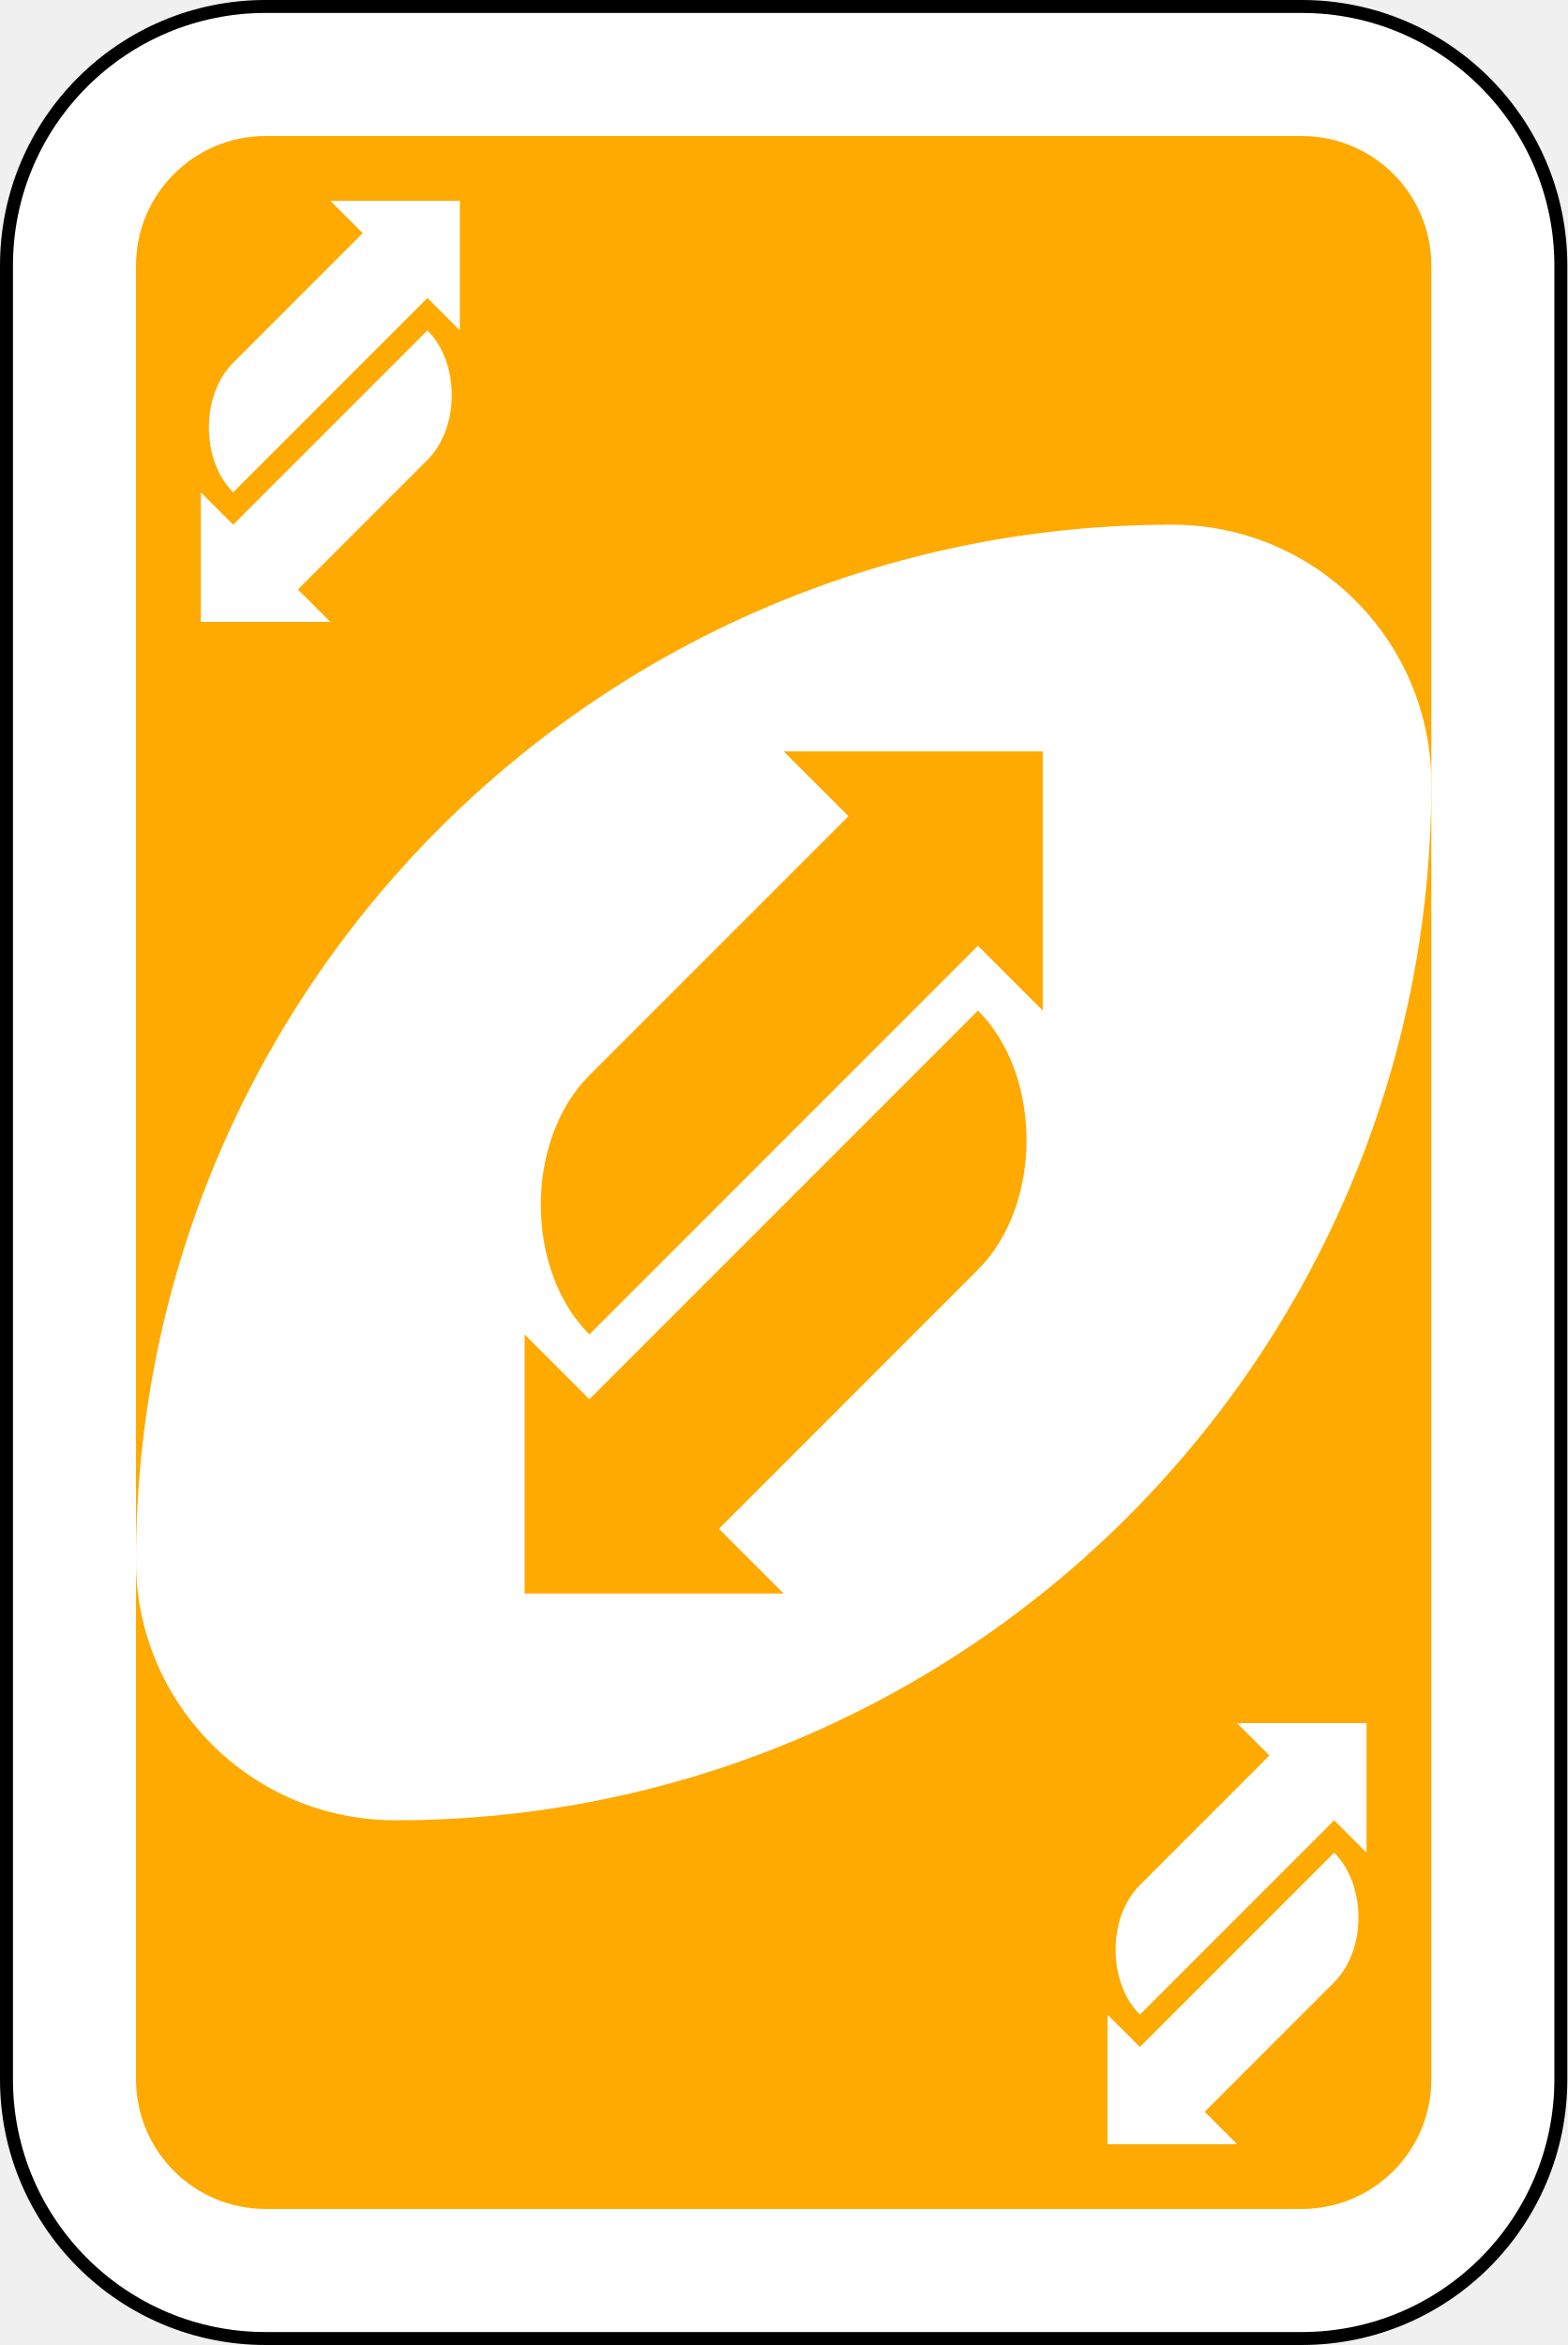
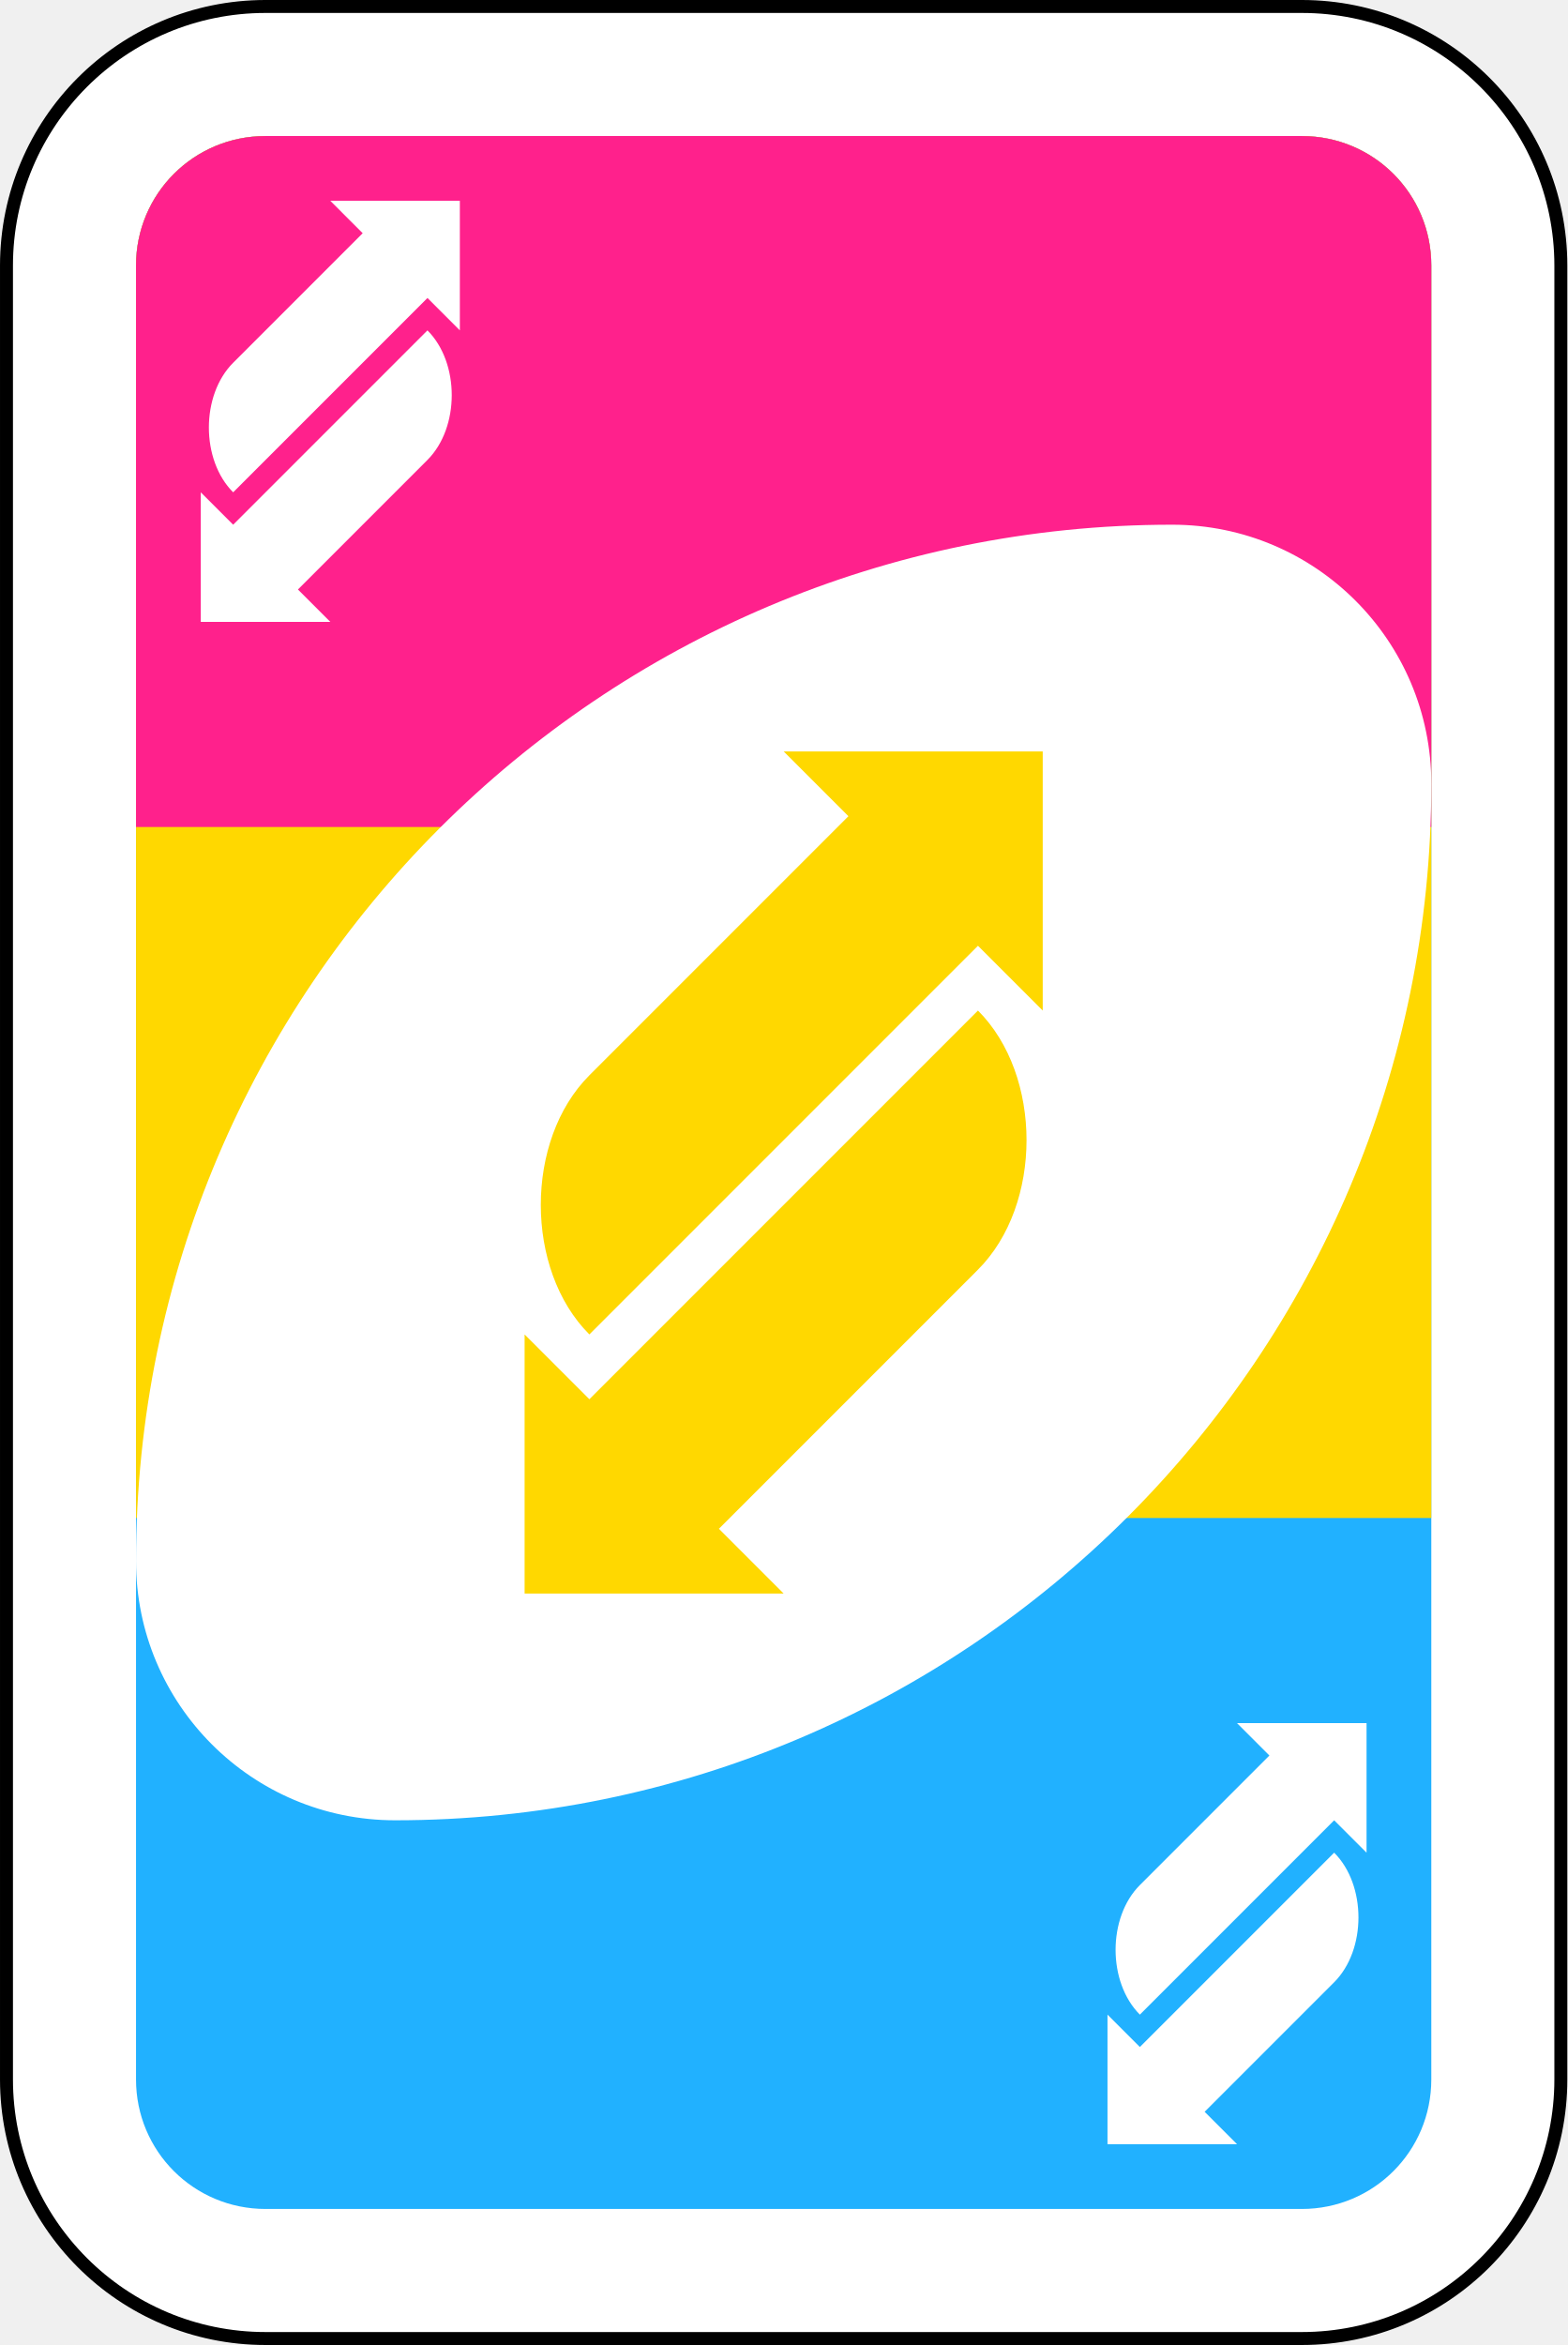
<svg xmlns="http://www.w3.org/2000/svg" width="68.298mm" height="102.164mm" viewBox="0 0 242 362" id="svg6717" version="1.1">
  <defs id="defs6719" />
  <g id="layer1" transform="translate(-236.1428,-337.0765)">
-     <g id="g6643-8" transform="matrix(4,0,0,4,-2402.857,-991.3724)">
-       <rect style="fill:#ffffff;fill-opacity:1;fill-rule:evenodd;stroke:#000000;stroke-width:0.5;stroke-miterlimit:4;stroke-dasharray:none" id="rect2987-8-5-81-25-8" y="332.362" x="660" ry="10" rx="10" height="90" width="60" />
-       <rect style="fill:#ffaa00;fill-opacity:1;fill-rule:evenodd;stroke:none" id="rect3757-26-33-5-8-5" y="337.362" x="665" ry="5" rx="5" height="80" width="50" />
-       <path style="fill:#ffffff;fill-opacity:1;fill-rule:evenodd;stroke:none" id="path3773-0-4-8-4-60-3-86-6-7" d="m 705,352.362 c -22.091,0 -40,17.909 -40,40 0,5.523 4.477,10 10,10 22.091,0 40,-17.909 40,-40 0,-5.523 -4.477,-10 -10,-10 z" />
-       <path style="fill:#ffaa00;fill-opacity:1;stroke:none" id="path5973-41-7" d="m 690,361.112 2.5,2.5 -10,10 c -2.5,2.5 -2.5,7.5 0,10 l 5,-5 10,-10 2.5,2.5 0,-10 z" />
-       <path style="fill:#ffaa00;fill-opacity:1;stroke:none" id="path5973-4-6-0" d="m 690,393.612 -2.5,-2.5 10,-10 c 2.5,-2.5 2.5,-7.5 0,-10 l -5,5 -10,10 -2.5,-2.5 0,10 z" />
-       <path style="fill:#ffffff;stroke:none" id="path5973-6-5-8" d="m 672.5,339.862 1.25,1.25 -5,5 c -1.25,1.25 -1.25,3.75 0,5 l 2.5,-2.5 5,-5 1.25,1.25 0,-5 z" />
-       <path style="fill:#ffffff;stroke:none" id="path5973-4-3-5-9" d="m 672.5,356.112 -1.25,-1.25 5,-5 c 1.25,-1.25 1.25,-3.75 0,-5 l -2.5,2.5 -5,5 -1.25,-1.25 0,5 z" />
-       <path style="fill:#ffffff;stroke:none" id="path5973-6-5-2-3" d="m 707.5,398.612 1.25,1.25 -5,5 c -1.25,1.25 -1.25,3.75 0,5 l 2.5,-2.5 5,-5 1.25,1.25 0,-5 z" />
-       <path style="fill:#ffffff;stroke:none" id="path5973-4-3-5-8-0" d="m 707.5,414.862 -1.25,-1.25 5,-5 c 1.25,-1.25 1.25,-3.75 0,-5 l -2.5,2.5 -5,5 -1.25,-1.25 0,5 z" />
+     <g id="layer1-3" transform="translate(6.3510742e-5,7.4501953e-5)">
+       <rect style="fill:#ffffff;fill-opacity:1;fill-rule:evenodd;stroke:#000000;stroke-width:2;stroke-miterlimit:4;stroke-dasharray:none" id="rect2987-8-5-81-7-4-9-0" y="338.076" x="237.143" ry="40" rx="40" height="360" width="240" />
+       <g id="g915" transform="matrix(0.2499996,0,0,0.666666,257.1428,358.0764)">
+         <path id="path898" style="fill:#21b1ff;fill-opacity:1;stroke-width:0.435" d="m 43.732,22.4 c -11.819,0 -21.332,9.513 -21.332,21.332 V 342.4 c 0,11.819 9.513,21.332 21.332,21.332 H 214.4 c 11.819,0 21.332,-9.513 21.332,-21.332 V 43.732 c 0,-11.819 -9.513,-21.332 -21.332,-21.332 z" transform="matrix(3.750006,0,0,1.406251,-83.99993,-31.49993)" />
+         <path id="path900" style="fill:#ffd800;fill-opacity:1;stroke-width:0.435" d="m 43.732,22.4 c -11.819,0 -21.332,9.513 -21.332,21.332 V 249.955 H 235.732 V 43.732 c 0,-11.819 -9.513,-21.332 -21.332,-21.332 z" transform="matrix(3.750006,0,0,1.406251,-83.99993,-31.49993)" />
+         <path id="path902" style="fill:#ff218c;fill-opacity:1;stroke-width:0.435" d="m 43.732,22.4 c -11.819,0 -21.332,9.513 -21.332,21.332 V 136.178 H 235.732 V 43.732 c 0,-11.819 -9.513,-21.332 -21.332,-21.332 z" transform="matrix(3.750006,0,0,1.406251,-83.99993,-31.49993)" />
+       </g>
+       <path style="fill:#ffffff;fill-opacity:1;fill-rule:evenodd;stroke:none;stroke-width:4" id="path3773-0-4-8-4-60-3-86-29-8-8-8" d="m 417.143,418.076 c -88.366,0 -160,71.634 -160,160 0,22.091 17.909,40 40,40 88.366,0 160,-71.634 160,-160 0,-22.091 -17.909,-40 -40,-40 z" />
    </g>
+     <path style="fill:#ffd800;fill-opacity:1;stroke:none;stroke-width:4" id="path5973-41-7" d="m 357.143,453.076 10,10 -40,40 c -10,10 -10,30 0,40 l 20,-20 40,-40 10,10 v -40 z" />
+     <path style="fill:#ffd800;fill-opacity:1;stroke:none;stroke-width:4" id="path5973-4-6-0" d="m 357.143,583.076 -10,-10 40,-40 c 10,-10 10,-30 0,-40 l -20,20 -40,40 -10,-10 v 40 z" />
+     <path style="fill:#ffffff;stroke:none;stroke-width:4" id="path5973-6-5-8" d="m 287.143,368.076 5,5 -20,20 c -5,5 -5,15 0,20 l 10,-10 20,-20 5,5 v -20 z" />
+     <path style="fill:#ffffff;stroke:none;stroke-width:4" id="path5973-4-3-5-9" d="m 287.143,433.076 -5,-5 20,-20 c 5,-5 5,-15 0,-20 l -10,10 -20,20 -5,-5 v 20 z" />
+     <path style="fill:#ffffff;stroke:none;stroke-width:4" id="path5973-6-5-2-3" d="m 427.143,603.076 5,5 -20,20 c -5,5 -5,15 0,20 l 10,-10 20,-20 5,5 v -20 z" />
+     <path style="fill:#ffffff;stroke:none;stroke-width:4" id="path5973-4-3-5-8-0" d="m 427.143,668.076 -5,-5 20,-20 c 5,-5 5,-15 0,-20 l -10,10 -20,20 -5,-5 v 20 z" />
  </g>
</svg>
